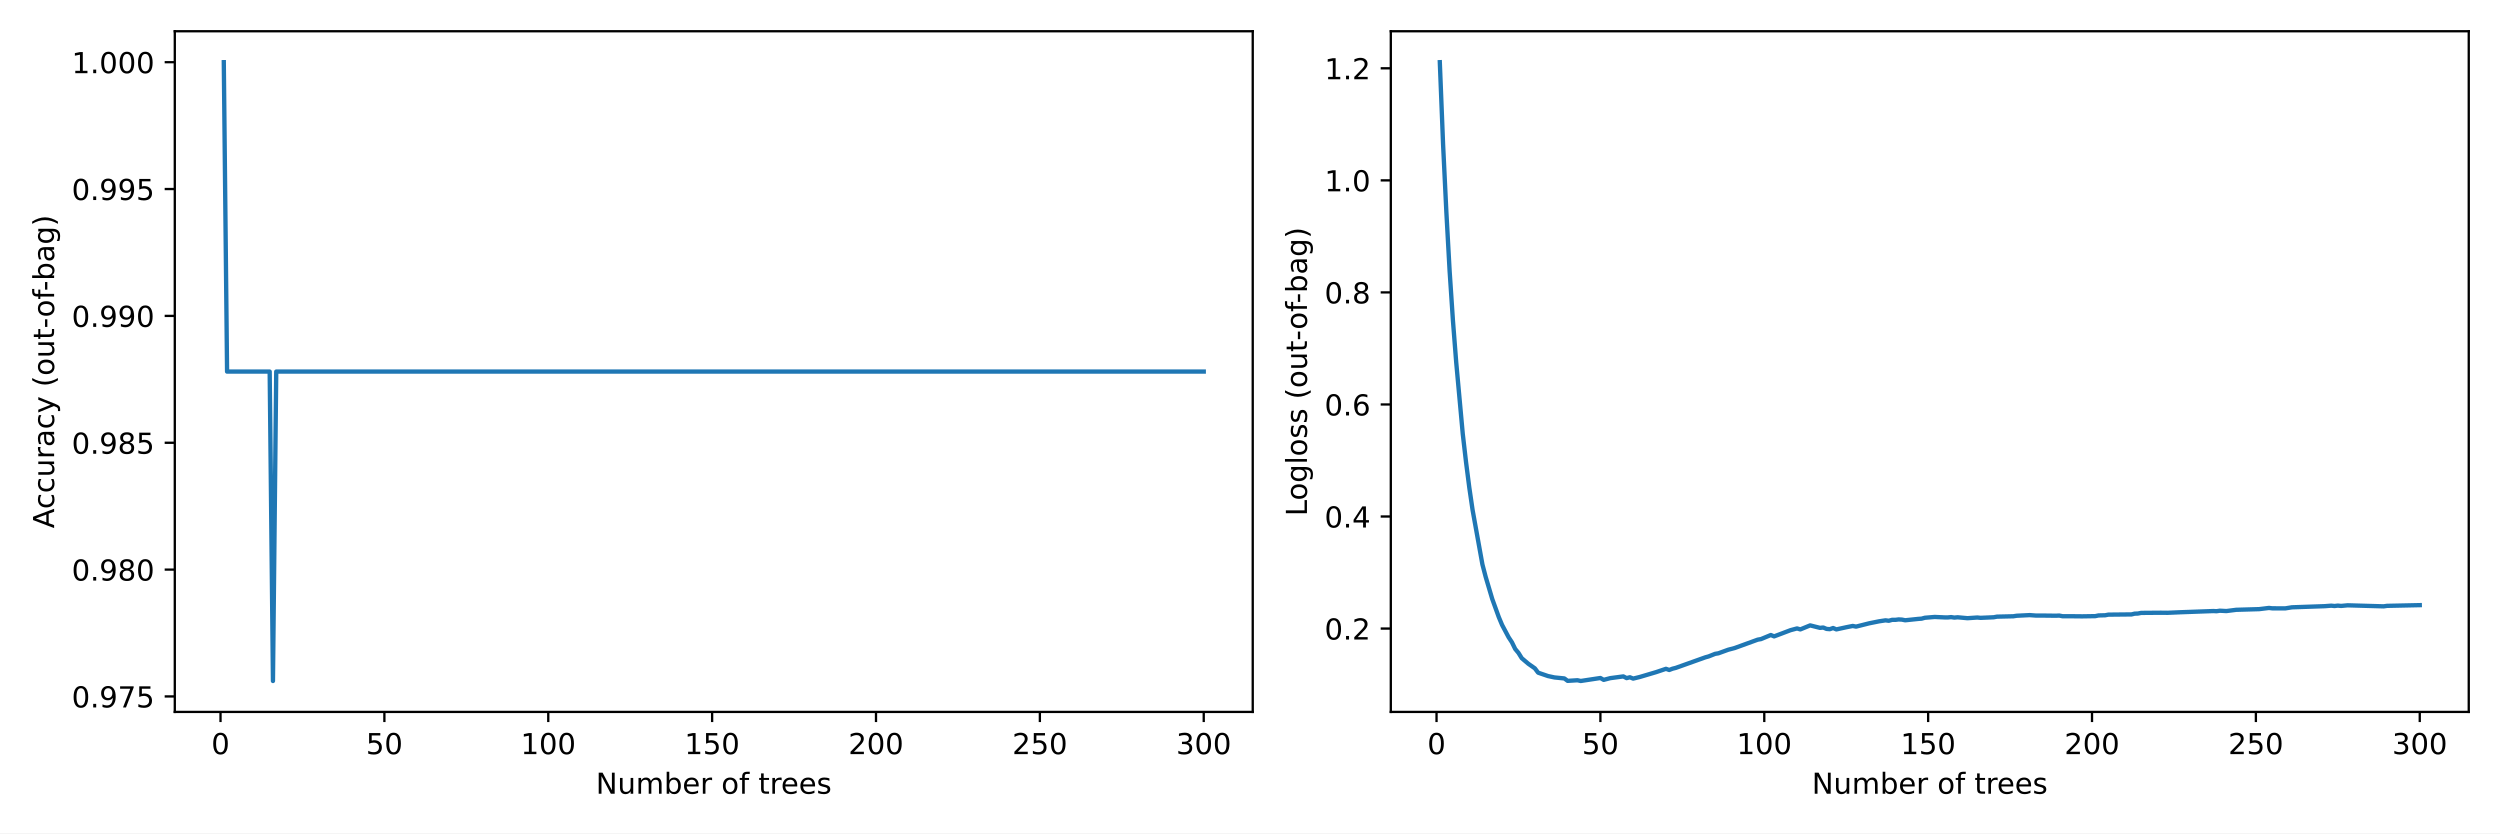
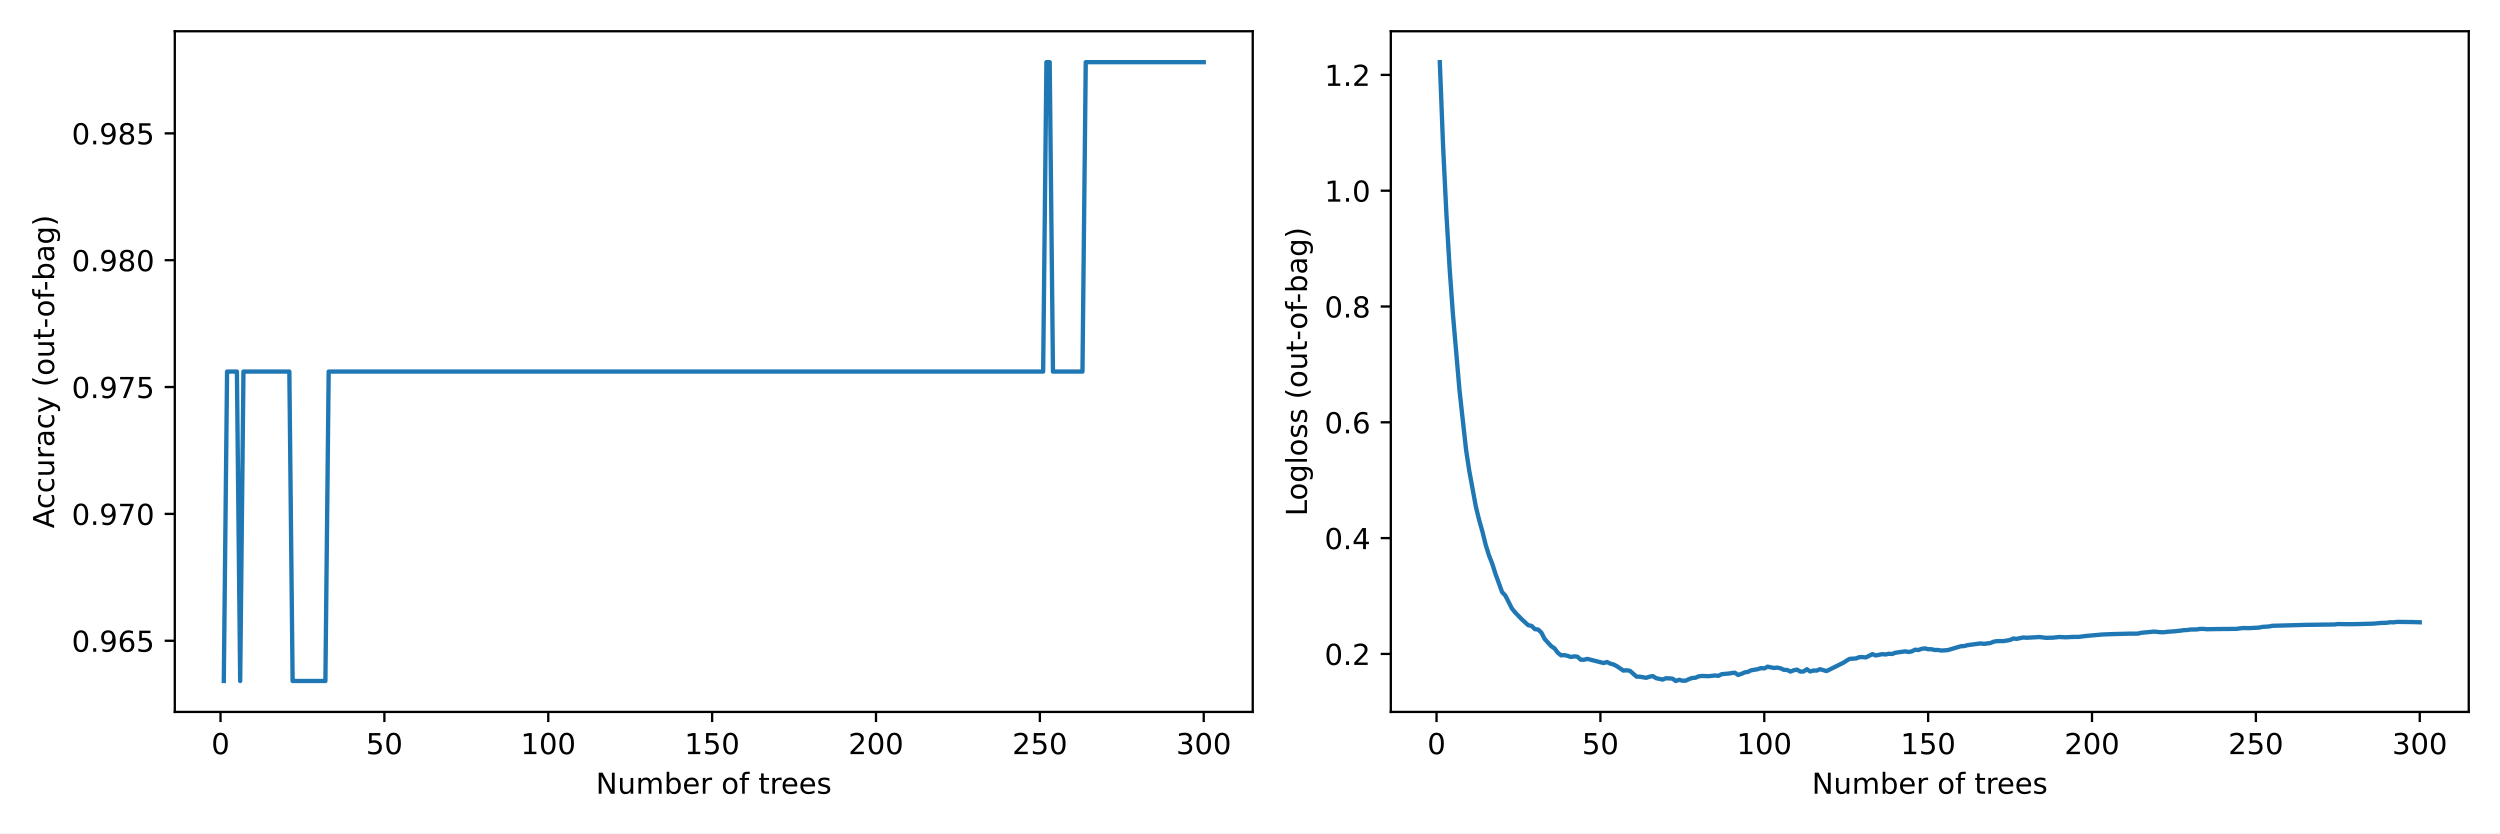
<svg xmlns="http://www.w3.org/2000/svg" xmlns:xlink="http://www.w3.org/1999/xlink" width="864pt" height="288pt" viewBox="0 0 864 288" version="1.1">
  <defs>
    <style type="text/css">*{stroke-linejoin: round; stroke-linecap: butt}</style>
  </defs>
  <g id="figure_1">
    <g id="patch_1">
      <path d="M 0 288  L 864 288  L 864 0  L 0 0  z " style="fill: #ffffff" />
    </g>
    <g id="axes_1">
      <g id="patch_2">
        <path d="M 60.41 246.04  L 432.945 246.04  L 432.945 10.8  L 60.41 10.8  z " style="fill: #ffffff" />
      </g>
      <g id="matplotlib.axis_1">
        <g id="xtick_1">
          <g id="line2d_1">
            <defs>
-               <path id="m27a4f60936" d="M 0 0  L 0 3.5  " style="stroke: #000000; stroke-width: 0.8" />
+               <path id="mba95e57db7" d="M 0 0  L 0 3.5  " style="stroke: #000000; stroke-width: 0.8" />
            </defs>
            <g>
-               <use xlink:href="#m27a4f60936" x="76.211" y="246.04" style="stroke: #000000; stroke-width: 0.8" />
+               <use xlink:href="#mba95e57db7" x="76.211" y="246.04" style="stroke: #000000; stroke-width: 0.8" />
            </g>
          </g>
          <g id="text_1">
            <g transform="translate(73.02949 260.6384) scale(0.1 -0.1)">
              <defs>
                <path id="DejaVuSans-30" d="M 2034 4250  Q 1547 4250 1301 3770  Q 1056 3291 1056 2328  Q 1056 1369 1301 889  Q 1547 409 2034 409  Q 2525 409 2770 889  Q 3016 1369 3016 2328  Q 3016 3291 2770 3770  Q 2525 4250 2034 4250  z M 2034 4750  Q 2819 4750 3233 4129  Q 3647 3509 3647 2328  Q 3647 1150 3233 529  Q 2819 -91 2034 -91  Q 1250 -91 836 529  Q 422 1150 422 2328  Q 422 3509 836 4129  Q 1250 4750 2034 4750  z " transform="scale(0.015625)" />
              </defs>
              <use xlink:href="#DejaVuSans-30" />
            </g>
          </g>
        </g>
        <g id="xtick_2">
          <g id="line2d_2">
            <g>
-               <use xlink:href="#m27a4f60936" x="132.844" y="246.04" style="stroke: #000000; stroke-width: 0.8" />
+               <use xlink:href="#mba95e57db7" x="132.844" y="246.04" style="stroke: #000000; stroke-width: 0.8" />
            </g>
          </g>
          <g id="text_2">
            <g transform="translate(126.4817 260.6384) scale(0.1 -0.1)">
              <defs>
                <path id="DejaVuSans-35" d="M 691 4666  L 3169 4666  L 3169 4134  L 1269 4134  L 1269 2991  Q 1406 3038 1543 3061  Q 1681 3084 1819 3084  Q 2600 3084 3056 2656  Q 3513 2228 3513 1497  Q 3513 744 3044 326  Q 2575 -91 1722 -91  Q 1428 -91 1123 -41  Q 819 9 494 109  L 494 744  Q 775 591 1075 516  Q 1375 441 1709 441  Q 2250 441 2565 725  Q 2881 1009 2881 1497  Q 2881 1984 2565 2268  Q 2250 2553 1709 2553  Q 1456 2553 1204 2497  Q 953 2441 691 2322  L 691 4666  z " transform="scale(0.015625)" />
              </defs>
              <use xlink:href="#DejaVuSans-35" />
              <use xlink:href="#DejaVuSans-30" x="63.623" />
            </g>
          </g>
        </g>
        <g id="xtick_3">
          <g id="line2d_3">
            <g>
-               <use xlink:href="#m27a4f60936" x="189.478" y="246.04" style="stroke: #000000; stroke-width: 0.8" />
+               <use xlink:href="#mba95e57db7" x="189.478" y="246.04" style="stroke: #000000; stroke-width: 0.8" />
            </g>
          </g>
          <g id="text_3">
            <g transform="translate(179.9339 260.6384) scale(0.1 -0.1)">
              <defs>
                <path id="DejaVuSans-31" d="M 794 531  L 1825 531  L 1825 4091  L 703 3866  L 703 4441  L 1819 4666  L 2450 4666  L 2450 531  L 3481 531  L 3481 0  L 794 0  L 794 531  z " transform="scale(0.015625)" />
              </defs>
              <use xlink:href="#DejaVuSans-31" />
              <use xlink:href="#DejaVuSans-30" x="63.623" />
              <use xlink:href="#DejaVuSans-30" x="127.246" />
            </g>
          </g>
        </g>
        <g id="xtick_4">
          <g id="line2d_4">
            <g>
-               <use xlink:href="#m27a4f60936" x="246.111" y="246.04" style="stroke: #000000; stroke-width: 0.8" />
+               <use xlink:href="#mba95e57db7" x="246.111" y="246.04" style="stroke: #000000; stroke-width: 0.8" />
            </g>
          </g>
          <g id="text_4">
            <g transform="translate(236.5674 260.6384) scale(0.1 -0.1)">
              <use xlink:href="#DejaVuSans-31" />
              <use xlink:href="#DejaVuSans-35" x="63.623" />
              <use xlink:href="#DejaVuSans-30" x="127.246" />
            </g>
          </g>
        </g>
        <g id="xtick_5">
          <g id="line2d_5">
            <g>
-               <use xlink:href="#m27a4f60936" x="302.745" y="246.04" style="stroke: #000000; stroke-width: 0.8" />
+               <use xlink:href="#mba95e57db7" x="302.745" y="246.04" style="stroke: #000000; stroke-width: 0.8" />
            </g>
          </g>
          <g id="text_5">
            <g transform="translate(293.2009 260.6384) scale(0.1 -0.1)">
              <defs>
                <path id="DejaVuSans-32" d="M 1228 531  L 3431 531  L 3431 0  L 469 0  L 469 531  Q 828 903 1448 1529  Q 2069 2156 2228 2338  Q 2531 2678 2651 2914  Q 2772 3150 2772 3378  Q 2772 3750 2511 3984  Q 2250 4219 1831 4219  Q 1534 4219 1204 4116  Q 875 4013 500 3803  L 500 4441  Q 881 4594 1212 4672  Q 1544 4750 1819 4750  Q 2544 4750 2975 4387  Q 3406 4025 3406 3419  Q 3406 3131 3298 2873  Q 3191 2616 2906 2266  Q 2828 2175 2409 1742  Q 1991 1309 1228 531  z " transform="scale(0.015625)" />
              </defs>
              <use xlink:href="#DejaVuSans-32" />
              <use xlink:href="#DejaVuSans-30" x="63.623" />
              <use xlink:href="#DejaVuSans-30" x="127.246" />
            </g>
          </g>
        </g>
        <g id="xtick_6">
          <g id="line2d_6">
            <g>
-               <use xlink:href="#m27a4f60936" x="359.378" y="246.04" style="stroke: #000000; stroke-width: 0.8" />
+               <use xlink:href="#mba95e57db7" x="359.378" y="246.04" style="stroke: #000000; stroke-width: 0.8" />
            </g>
          </g>
          <g id="text_6">
            <g transform="translate(349.8344 260.6384) scale(0.1 -0.1)">
              <use xlink:href="#DejaVuSans-32" />
              <use xlink:href="#DejaVuSans-35" x="63.623" />
              <use xlink:href="#DejaVuSans-30" x="127.246" />
            </g>
          </g>
        </g>
        <g id="xtick_7">
          <g id="line2d_7">
            <g>
-               <use xlink:href="#m27a4f60936" x="416.012" y="246.04" style="stroke: #000000; stroke-width: 0.8" />
+               <use xlink:href="#mba95e57db7" x="416.012" y="246.04" style="stroke: #000000; stroke-width: 0.8" />
            </g>
          </g>
          <g id="text_7">
            <g transform="translate(406.4678 260.6384) scale(0.1 -0.1)">
              <defs>
                <path id="DejaVuSans-33" d="M 2597 2516  Q 3050 2419 3304 2112  Q 3559 1806 3559 1356  Q 3559 666 3084 287  Q 2609 -91 1734 -91  Q 1441 -91 1130 -33  Q 819 25 488 141  L 488 750  Q 750 597 1062 519  Q 1375 441 1716 441  Q 2309 441 2620 675  Q 2931 909 2931 1356  Q 2931 1769 2642 2001  Q 2353 2234 1838 2234  L 1294 2234  L 1294 2753  L 1863 2753  Q 2328 2753 2575 2939  Q 2822 3125 2822 3475  Q 2822 3834 2567 4026  Q 2313 4219 1838 4219  Q 1578 4219 1281 4162  Q 984 4106 628 3988  L 628 4550  Q 988 4650 1302 4700  Q 1616 4750 1894 4750  Q 2613 4750 3031 4423  Q 3450 4097 3450 3541  Q 3450 3153 3228 2886  Q 3006 2619 2597 2516  z " transform="scale(0.015625)" />
              </defs>
              <use xlink:href="#DejaVuSans-33" />
              <use xlink:href="#DejaVuSans-30" x="63.623" />
              <use xlink:href="#DejaVuSans-30" x="127.246" />
            </g>
          </g>
        </g>
        <g id="text_8">
          <g transform="translate(205.933 274.3166) scale(0.1 -0.1)">
            <defs>
              <path id="DejaVuSans-4e" d="M 628 4666  L 1478 4666  L 3547 763  L 3547 4666  L 4159 4666  L 4159 0  L 3309 0  L 1241 3903  L 1241 0  L 628 0  L 628 4666  z " transform="scale(0.015625)" />
              <path id="DejaVuSans-75" d="M 544 1381  L 544 3500  L 1119 3500  L 1119 1403  Q 1119 906 1312 657  Q 1506 409 1894 409  Q 2359 409 2629 706  Q 2900 1003 2900 1516  L 2900 3500  L 3475 3500  L 3475 0  L 2900 0  L 2900 538  Q 2691 219 2414 64  Q 2138 -91 1772 -91  Q 1169 -91 856 284  Q 544 659 544 1381  z M 1991 3584  L 1991 3584  z " transform="scale(0.015625)" />
              <path id="DejaVuSans-6d" d="M 3328 2828  Q 3544 3216 3844 3400  Q 4144 3584 4550 3584  Q 5097 3584 5394 3201  Q 5691 2819 5691 2113  L 5691 0  L 5113 0  L 5113 2094  Q 5113 2597 4934 2840  Q 4756 3084 4391 3084  Q 3944 3084 3684 2787  Q 3425 2491 3425 1978  L 3425 0  L 2847 0  L 2847 2094  Q 2847 2600 2669 2842  Q 2491 3084 2119 3084  Q 1678 3084 1418 2786  Q 1159 2488 1159 1978  L 1159 0  L 581 0  L 581 3500  L 1159 3500  L 1159 2956  Q 1356 3278 1631 3431  Q 1906 3584 2284 3584  Q 2666 3584 2933 3390  Q 3200 3197 3328 2828  z " transform="scale(0.015625)" />
              <path id="DejaVuSans-62" d="M 3116 1747  Q 3116 2381 2855 2742  Q 2594 3103 2138 3103  Q 1681 3103 1420 2742  Q 1159 2381 1159 1747  Q 1159 1113 1420 752  Q 1681 391 2138 391  Q 2594 391 2855 752  Q 3116 1113 3116 1747  z M 1159 2969  Q 1341 3281 1617 3432  Q 1894 3584 2278 3584  Q 2916 3584 3314 3078  Q 3713 2572 3713 1747  Q 3713 922 3314 415  Q 2916 -91 2278 -91  Q 1894 -91 1617 61  Q 1341 213 1159 525  L 1159 0  L 581 0  L 581 4863  L 1159 4863  L 1159 2969  z " transform="scale(0.015625)" />
              <path id="DejaVuSans-65" d="M 3597 1894  L 3597 1613  L 953 1613  Q 991 1019 1311 708  Q 1631 397 2203 397  Q 2534 397 2845 478  Q 3156 559 3463 722  L 3463 178  Q 3153 47 2828 -22  Q 2503 -91 2169 -91  Q 1331 -91 842 396  Q 353 884 353 1716  Q 353 2575 817 3079  Q 1281 3584 2069 3584  Q 2775 3584 3186 3129  Q 3597 2675 3597 1894  z M 3022 2063  Q 3016 2534 2758 2815  Q 2500 3097 2075 3097  Q 1594 3097 1305 2825  Q 1016 2553 972 2059  L 3022 2063  z " transform="scale(0.015625)" />
              <path id="DejaVuSans-72" d="M 2631 2963  Q 2534 3019 2420 3045  Q 2306 3072 2169 3072  Q 1681 3072 1420 2755  Q 1159 2438 1159 1844  L 1159 0  L 581 0  L 581 3500  L 1159 3500  L 1159 2956  Q 1341 3275 1631 3429  Q 1922 3584 2338 3584  Q 2397 3584 2469 3576  Q 2541 3569 2628 3553  L 2631 2963  z " transform="scale(0.015625)" />
              <path id="DejaVuSans-20" transform="scale(0.015625)" />
              <path id="DejaVuSans-6f" d="M 1959 3097  Q 1497 3097 1228 2736  Q 959 2375 959 1747  Q 959 1119 1226 758  Q 1494 397 1959 397  Q 2419 397 2687 759  Q 2956 1122 2956 1747  Q 2956 2369 2687 2733  Q 2419 3097 1959 3097  z M 1959 3584  Q 2709 3584 3137 3096  Q 3566 2609 3566 1747  Q 3566 888 3137 398  Q 2709 -91 1959 -91  Q 1206 -91 779 398  Q 353 888 353 1747  Q 353 2609 779 3096  Q 1206 3584 1959 3584  z " transform="scale(0.015625)" />
              <path id="DejaVuSans-66" d="M 2375 4863  L 2375 4384  L 1825 4384  Q 1516 4384 1395 4259  Q 1275 4134 1275 3809  L 1275 3500  L 2222 3500  L 2222 3053  L 1275 3053  L 1275 0  L 697 0  L 697 3053  L 147 3053  L 147 3500  L 697 3500  L 697 3744  Q 697 4328 969 4595  Q 1241 4863 1831 4863  L 2375 4863  z " transform="scale(0.015625)" />
              <path id="DejaVuSans-74" d="M 1172 4494  L 1172 3500  L 2356 3500  L 2356 3053  L 1172 3053  L 1172 1153  Q 1172 725 1289 603  Q 1406 481 1766 481  L 2356 481  L 2356 0  L 1766 0  Q 1100 0 847 248  Q 594 497 594 1153  L 594 3053  L 172 3053  L 172 3500  L 594 3500  L 594 4494  L 1172 4494  z " transform="scale(0.015625)" />
              <path id="DejaVuSans-73" d="M 2834 3397  L 2834 2853  Q 2591 2978 2328 3040  Q 2066 3103 1784 3103  Q 1356 3103 1142 2972  Q 928 2841 928 2578  Q 928 2378 1081 2264  Q 1234 2150 1697 2047  L 1894 2003  Q 2506 1872 2764 1633  Q 3022 1394 3022 966  Q 3022 478 2636 193  Q 2250 -91 1575 -91  Q 1294 -91 989 -36  Q 684 19 347 128  L 347 722  Q 666 556 975 473  Q 1284 391 1588 391  Q 1994 391 2212 530  Q 2431 669 2431 922  Q 2431 1156 2273 1281  Q 2116 1406 1581 1522  L 1381 1569  Q 847 1681 609 1914  Q 372 2147 372 2553  Q 372 3047 722 3315  Q 1072 3584 1716 3584  Q 2034 3584 2315 3537  Q 2597 3491 2834 3397  z " transform="scale(0.015625)" />
            </defs>
            <use xlink:href="#DejaVuSans-4e" />
            <use xlink:href="#DejaVuSans-75" x="74.805" />
            <use xlink:href="#DejaVuSans-6d" x="138.184" />
            <use xlink:href="#DejaVuSans-62" x="235.596" />
            <use xlink:href="#DejaVuSans-65" x="299.072" />
            <use xlink:href="#DejaVuSans-72" x="360.596" />
            <use xlink:href="#DejaVuSans-20" x="401.709" />
            <use xlink:href="#DejaVuSans-6f" x="433.496" />
            <use xlink:href="#DejaVuSans-66" x="494.678" />
            <use xlink:href="#DejaVuSans-20" x="529.883" />
            <use xlink:href="#DejaVuSans-74" x="561.67" />
            <use xlink:href="#DejaVuSans-72" x="600.879" />
            <use xlink:href="#DejaVuSans-65" x="639.742" />
            <use xlink:href="#DejaVuSans-65" x="701.266" />
            <use xlink:href="#DejaVuSans-73" x="762.789" />
          </g>
        </g>
      </g>
      <g id="matplotlib.axis_2">
        <g id="ytick_1">
          <g id="line2d_8">
            <defs>
-               <path id="mf14ea41c92" d="M 0 0  L -3.5 0  " style="stroke: #000000; stroke-width: 0.8" />
+               <path id="ma42bb5a7f2" d="M 0 0  L -3.5 0  " style="stroke: #000000; stroke-width: 0.8" />
            </defs>
            <g>
-               <use xlink:href="#mf14ea41c92" x="60.41" y="240.694" style="stroke: #000000; stroke-width: 0.8" />
+               <use xlink:href="#ma42bb5a7f2" x="60.41" y="221.447" style="stroke: #000000; stroke-width: 0.8" />
            </g>
          </g>
          <g id="text_9">
-             <g transform="translate(24.78187 244.4931) scale(0.1 -0.1)">
+             <g transform="translate(24.78187 225.2457) scale(0.1 -0.1)">
              <defs>
                <path id="DejaVuSans-2e" d="M 684 794  L 1344 794  L 1344 0  L 684 0  L 684 794  z " transform="scale(0.015625)" />
                <path id="DejaVuSans-39" d="M 703 97  L 703 672  Q 941 559 1184 500  Q 1428 441 1663 441  Q 2288 441 2617 861  Q 2947 1281 2994 2138  Q 2813 1869 2534 1725  Q 2256 1581 1919 1581  Q 1219 1581 811 2004  Q 403 2428 403 3163  Q 403 3881 828 4315  Q 1253 4750 1959 4750  Q 2769 4750 3195 4129  Q 3622 3509 3622 2328  Q 3622 1225 3098 567  Q 2575 -91 1691 -91  Q 1453 -91 1209 -44  Q 966 3 703 97  z M 1959 2075  Q 2384 2075 2632 2365  Q 2881 2656 2881 3163  Q 2881 3666 2632 3958  Q 2384 4250 1959 4250  Q 1534 4250 1286 3958  Q 1038 3666 1038 3163  Q 1038 2656 1286 2365  Q 1534 2075 1959 2075  z " transform="scale(0.015625)" />
+                 <path id="DejaVuSans-36" d="M 2113 2584  Q 1688 2584 1439 2293  Q 1191 2003 1191 1497  Q 1191 994 1439 701  Q 1688 409 2113 409  Q 2538 409 2786 701  Q 3034 994 3034 1497  Q 3034 2003 2786 2293  Q 2538 2584 2113 2584  z M 3366 4563  L 3366 3988  Q 3128 4100 2886 4159  Q 2644 4219 2406 4219  Q 1781 4219 1451 3797  Q 1122 3375 1075 2522  Q 1259 2794 1537 2939  Q 1816 3084 2150 3084  Q 2853 3084 3261 2657  Q 3669 2231 3669 1497  Q 3669 778 3244 343  Q 2819 -91 2113 -91  Q 1303 -91 875 529  Q 447 1150 447 2328  Q 447 3434 972 4092  Q 1497 4750 2381 4750  Q 2619 4750 2861 4703  Q 3103 4656 3366 4563  z " transform="scale(0.015625)" />
+               </defs>
+               <use xlink:href="#DejaVuSans-30" />
+               <use xlink:href="#DejaVuSans-2e" x="63.623" />
+               <use xlink:href="#DejaVuSans-39" x="95.41" />
+               <use xlink:href="#DejaVuSans-36" x="159.033" />
+               <use xlink:href="#DejaVuSans-35" x="222.656" />
+             </g>
+           </g>
+         </g>
+         <g id="ytick_2">
+           <g id="line2d_9">
+             <g>
+               <use xlink:href="#ma42bb5a7f2" x="60.41" y="177.606" style="stroke: #000000; stroke-width: 0.8" />
+             </g>
+           </g>
+           <g id="text_10">
+             <g transform="translate(24.78187 181.4056) scale(0.1 -0.1)">
+               <defs>
                <path id="DejaVuSans-37" d="M 525 4666  L 3525 4666  L 3525 4397  L 1831 0  L 1172 0  L 2766 4134  L 525 4134  L 525 4666  z " transform="scale(0.015625)" />
              </defs>
+               <use xlink:href="#DejaVuSans-30" />
+               <use xlink:href="#DejaVuSans-2e" x="63.623" />
+               <use xlink:href="#DejaVuSans-39" x="95.41" />
+               <use xlink:href="#DejaVuSans-37" x="159.033" />
+               <use xlink:href="#DejaVuSans-30" x="222.656" />
+             </g>
+           </g>
+         </g>
+         <g id="ytick_3">
+           <g id="line2d_10">
+             <g>
+               <use xlink:href="#ma42bb5a7f2" x="60.41" y="133.766" style="stroke: #000000; stroke-width: 0.8" />
+             </g>
+           </g>
+           <g id="text_11">
+             <g transform="translate(24.78187 137.5655) scale(0.1 -0.1)">
              <use xlink:href="#DejaVuSans-30" />
              <use xlink:href="#DejaVuSans-2e" x="63.623" />
              <use xlink:href="#DejaVuSans-39" x="95.41" />
              <use xlink:href="#DejaVuSans-37" x="159.033" />
              <use xlink:href="#DejaVuSans-35" x="222.656" />
            </g>
          </g>
        </g>
-         <g id="ytick_2">
-           <g id="line2d_9">
-             <g>
-               <use xlink:href="#mf14ea41c92" x="60.41" y="196.854" style="stroke: #000000; stroke-width: 0.8" />
-             </g>
-           </g>
-           <g id="text_10">
-             <g transform="translate(24.78187 200.6528) scale(0.1 -0.1)">
+         <g id="ytick_4">
+           <g id="line2d_11">
+             <g>
+               <use xlink:href="#ma42bb5a7f2" x="60.41" y="89.926" style="stroke: #000000; stroke-width: 0.8" />
+             </g>
+           </g>
+           <g id="text_12">
+             <g transform="translate(24.78187 93.7254) scale(0.1 -0.1)">
              <defs>
                <path id="DejaVuSans-38" d="M 2034 2216  Q 1584 2216 1326 1975  Q 1069 1734 1069 1313  Q 1069 891 1326 650  Q 1584 409 2034 409  Q 2484 409 2743 651  Q 3003 894 3003 1313  Q 3003 1734 2745 1975  Q 2488 2216 2034 2216  z M 1403 2484  Q 997 2584 770 2862  Q 544 3141 544 3541  Q 544 4100 942 4425  Q 1341 4750 2034 4750  Q 2731 4750 3128 4425  Q 3525 4100 3525 3541  Q 3525 3141 3298 2862  Q 3072 2584 2669 2484  Q 3125 2378 3379 2068  Q 3634 1759 3634 1313  Q 3634 634 3220 271  Q 2806 -91 2034 -91  Q 1263 -91 848 271  Q 434 634 434 1313  Q 434 1759 690 2068  Q 947 2378 1403 2484  z M 1172 3481  Q 1172 3119 1398 2916  Q 1625 2713 2034 2713  Q 2441 2713 2670 2916  Q 2900 3119 2900 3481  Q 2900 3844 2670 4047  Q 2441 4250 2034 4250  Q 1625 4250 1398 4047  Q 1172 3844 1172 3481  z " transform="scale(0.015625)" />
              </defs>
              <use xlink:href="#DejaVuSans-30" />
              <use xlink:href="#DejaVuSans-2e" x="63.623" />
              <use xlink:href="#DejaVuSans-39" x="95.41" />
              <use xlink:href="#DejaVuSans-38" x="159.033" />
              <use xlink:href="#DejaVuSans-30" x="222.656" />
            </g>
          </g>
        </g>
-         <g id="ytick_3">
-           <g id="line2d_10">
-             <g>
-               <use xlink:href="#mf14ea41c92" x="60.41" y="153.013" style="stroke: #000000; stroke-width: 0.8" />
-             </g>
-           </g>
-           <g id="text_11">
-             <g transform="translate(24.78187 156.8126) scale(0.1 -0.1)">
+         <g id="ytick_5">
+           <g id="line2d_12">
+             <g>
+               <use xlink:href="#ma42bb5a7f2" x="60.41" y="46.086" style="stroke: #000000; stroke-width: 0.8" />
+             </g>
+           </g>
+           <g id="text_13">
+             <g transform="translate(24.78187 49.88528) scale(0.1 -0.1)">
              <use xlink:href="#DejaVuSans-30" />
              <use xlink:href="#DejaVuSans-2e" x="63.623" />
              <use xlink:href="#DejaVuSans-39" x="95.41" />
              <use xlink:href="#DejaVuSans-38" x="159.033" />
              <use xlink:href="#DejaVuSans-35" x="222.656" />
            </g>
          </g>
        </g>
-         <g id="ytick_4">
-           <g id="line2d_11">
-             <g>
-               <use xlink:href="#mf14ea41c92" x="60.41" y="109.173" style="stroke: #000000; stroke-width: 0.8" />
-             </g>
-           </g>
-           <g id="text_12">
-             <g transform="translate(24.78187 112.9724) scale(0.1 -0.1)">
-               <use xlink:href="#DejaVuSans-30" />
-               <use xlink:href="#DejaVuSans-2e" x="63.623" />
-               <use xlink:href="#DejaVuSans-39" x="95.41" />
-               <use xlink:href="#DejaVuSans-39" x="159.033" />
-               <use xlink:href="#DejaVuSans-30" x="222.656" />
-             </g>
-           </g>
-         </g>
-         <g id="ytick_5">
-           <g id="line2d_12">
-             <g>
-               <use xlink:href="#mf14ea41c92" x="60.41" y="65.333" style="stroke: #000000; stroke-width: 0.8" />
-             </g>
-           </g>
-           <g id="text_13">
-             <g transform="translate(24.78187 69.13217) scale(0.1 -0.1)">
-               <use xlink:href="#DejaVuSans-30" />
-               <use xlink:href="#DejaVuSans-2e" x="63.623" />
-               <use xlink:href="#DejaVuSans-39" x="95.41" />
-               <use xlink:href="#DejaVuSans-39" x="159.033" />
-               <use xlink:href="#DejaVuSans-35" x="222.656" />
-             </g>
-           </g>
-         </g>
-         <g id="ytick_6">
-           <g id="line2d_13">
-             <g>
-               <use xlink:href="#mf14ea41c92" x="60.41" y="21.493" style="stroke: #000000; stroke-width: 0.8" />
-             </g>
-           </g>
-           <g id="text_14">
-             <g transform="translate(24.78187 25.29195) scale(0.1 -0.1)">
-               <use xlink:href="#DejaVuSans-31" />
-               <use xlink:href="#DejaVuSans-2e" x="63.623" />
-               <use xlink:href="#DejaVuSans-30" x="95.41" />
-               <use xlink:href="#DejaVuSans-30" x="159.033" />
-               <use xlink:href="#DejaVuSans-30" x="222.656" />
-             </g>
-           </g>
-         </g>
-         <g id="text_15">
+         <g id="text_14">
          <g transform="translate(18.70219 182.5856) rotate(-90) scale(0.1 -0.1)">
            <defs>
              <path id="DejaVuSans-41" d="M 2188 4044  L 1331 1722  L 3047 1722  L 2188 4044  z M 1831 4666  L 2547 4666  L 4325 0  L 3669 0  L 3244 1197  L 1141 1197  L 716 0  L 50 0  L 1831 4666  z " transform="scale(0.015625)" />
              <path id="DejaVuSans-63" d="M 3122 3366  L 3122 2828  Q 2878 2963 2633 3030  Q 2388 3097 2138 3097  Q 1578 3097 1268 2742  Q 959 2388 959 1747  Q 959 1106 1268 751  Q 1578 397 2138 397  Q 2388 397 2633 464  Q 2878 531 3122 666  L 3122 134  Q 2881 22 2623 -34  Q 2366 -91 2075 -91  Q 1284 -91 818 406  Q 353 903 353 1747  Q 353 2603 823 3093  Q 1294 3584 2113 3584  Q 2378 3584 2631 3529  Q 2884 3475 3122 3366  z " transform="scale(0.015625)" />
              <path id="DejaVuSans-61" d="M 2194 1759  Q 1497 1759 1228 1600  Q 959 1441 959 1056  Q 959 750 1161 570  Q 1363 391 1709 391  Q 2188 391 2477 730  Q 2766 1069 2766 1631  L 2766 1759  L 2194 1759  z M 3341 1997  L 3341 0  L 2766 0  L 2766 531  Q 2569 213 2275 61  Q 1981 -91 1556 -91  Q 1019 -91 701 211  Q 384 513 384 1019  Q 384 1609 779 1909  Q 1175 2209 1959 2209  L 2766 2209  L 2766 2266  Q 2766 2663 2505 2880  Q 2244 3097 1772 3097  Q 1472 3097 1187 3025  Q 903 2953 641 2809  L 641 3341  Q 956 3463 1253 3523  Q 1550 3584 1831 3584  Q 2591 3584 2966 3190  Q 3341 2797 3341 1997  z " transform="scale(0.015625)" />
              <path id="DejaVuSans-79" d="M 2059 -325  Q 1816 -950 1584 -1140  Q 1353 -1331 966 -1331  L 506 -1331  L 506 -850  L 844 -850  Q 1081 -850 1212 -737  Q 1344 -625 1503 -206  L 1606 56  L 191 3500  L 800 3500  L 1894 763  L 2988 3500  L 3597 3500  L 2059 -325  z " transform="scale(0.015625)" />
              <path id="DejaVuSans-28" d="M 1984 4856  Q 1566 4138 1362 3434  Q 1159 2731 1159 2009  Q 1159 1288 1364 580  Q 1569 -128 1984 -844  L 1484 -844  Q 1016 -109 783 600  Q 550 1309 550 2009  Q 550 2706 781 3412  Q 1013 4119 1484 4856  L 1984 4856  z " transform="scale(0.015625)" />
              <path id="DejaVuSans-2d" d="M 313 2009  L 1997 2009  L 1997 1497  L 313 1497  L 313 2009  z " transform="scale(0.015625)" />
              <path id="DejaVuSans-67" d="M 2906 1791  Q 2906 2416 2648 2759  Q 2391 3103 1925 3103  Q 1463 3103 1205 2759  Q 947 2416 947 1791  Q 947 1169 1205 825  Q 1463 481 1925 481  Q 2391 481 2648 825  Q 2906 1169 2906 1791  z M 3481 434  Q 3481 -459 3084 -895  Q 2688 -1331 1869 -1331  Q 1566 -1331 1297 -1286  Q 1028 -1241 775 -1147  L 775 -588  Q 1028 -725 1275 -790  Q 1522 -856 1778 -856  Q 2344 -856 2625 -561  Q 2906 -266 2906 331  L 2906 616  Q 2728 306 2450 153  Q 2172 0 1784 0  Q 1141 0 747 490  Q 353 981 353 1791  Q 353 2603 747 3093  Q 1141 3584 1784 3584  Q 2172 3584 2450 3431  Q 2728 3278 2906 2969  L 2906 3500  L 3481 3500  L 3481 434  z " transform="scale(0.015625)" />
              <path id="DejaVuSans-29" d="M 513 4856  L 1013 4856  Q 1481 4119 1714 3412  Q 1947 2706 1947 2009  Q 1947 1309 1714 600  Q 1481 -109 1013 -844  L 513 -844  Q 928 -128 1133 580  Q 1338 1288 1338 2009  Q 1338 2731 1133 3434  Q 928 4138 513 4856  z " transform="scale(0.015625)" />
            </defs>
            <use xlink:href="#DejaVuSans-41" />
            <use xlink:href="#DejaVuSans-63" x="66.658" />
            <use xlink:href="#DejaVuSans-63" x="121.639" />
            <use xlink:href="#DejaVuSans-75" x="176.619" />
            <use xlink:href="#DejaVuSans-72" x="239.998" />
            <use xlink:href="#DejaVuSans-61" x="281.111" />
            <use xlink:href="#DejaVuSans-63" x="342.391" />
            <use xlink:href="#DejaVuSans-79" x="397.371" />
            <use xlink:href="#DejaVuSans-20" x="456.551" />
            <use xlink:href="#DejaVuSans-28" x="488.338" />
            <use xlink:href="#DejaVuSans-6f" x="527.352" />
            <use xlink:href="#DejaVuSans-75" x="588.533" />
            <use xlink:href="#DejaVuSans-74" x="651.912" />
            <use xlink:href="#DejaVuSans-2d" x="691.121" />
            <use xlink:href="#DejaVuSans-6f" x="729.08" />
            <use xlink:href="#DejaVuSans-66" x="790.262" />
            <use xlink:href="#DejaVuSans-2d" x="819.967" />
            <use xlink:href="#DejaVuSans-62" x="856.051" />
            <use xlink:href="#DejaVuSans-61" x="919.527" />
            <use xlink:href="#DejaVuSans-67" x="980.807" />
            <use xlink:href="#DejaVuSans-29" x="1044.283" />
          </g>
        </g>
      </g>
-       <g id="line2d_14">
-         <path d="M 77.343 21.493  L 78.476 128.42  L 93.201 128.42  L 94.333 235.347  L 95.466 128.42  L 416.012 128.42  L 416.012 128.42  " clip-path="url(#pfba3b647d8)" style="fill: none; stroke: #1f77b4; stroke-width: 1.5; stroke-linecap: square" />
+       <g id="line2d_13">
+         <path d="M 77.343 235.347  L 78.476 128.42  L 81.874 128.42  L 83.007 235.347  L 84.139 128.42  L 99.997 128.42  L 101.129 235.347  L 112.456 235.347  L 113.589 128.42  L 360.511 128.42  L 361.643 21.493  L 362.776 21.493  L 363.909 128.42  L 374.103 128.42  L 375.235 21.493  L 416.012 21.493  L 416.012 21.493  " clip-path="url(#p778d473205)" style="fill: none; stroke: #1f77b4; stroke-width: 1.5; stroke-linecap: square" />
      </g>
      <g id="patch_3">
        <path d="M 60.41 246.04  L 60.41 10.8  " style="fill: none; stroke: #000000; stroke-width: 0.8; stroke-linejoin: miter; stroke-linecap: square" />
      </g>
      <g id="patch_4">
        <path d="M 432.945 246.04  L 432.945 10.8  " style="fill: none; stroke: #000000; stroke-width: 0.8; stroke-linejoin: miter; stroke-linecap: square" />
      </g>
      <g id="patch_5">
        <path d="M 60.41 246.04  L 432.945 246.04  " style="fill: none; stroke: #000000; stroke-width: 0.8; stroke-linejoin: miter; stroke-linecap: square" />
      </g>
      <g id="patch_6">
        <path d="M 60.41 10.8  L 432.945 10.8  " style="fill: none; stroke: #000000; stroke-width: 0.8; stroke-linejoin: miter; stroke-linecap: square" />
      </g>
    </g>
    <g id="axes_2">
      <g id="patch_7">
        <path d="M 480.665 246.04  L 853.2 246.04  L 853.2 10.8  L 480.665 10.8  z " style="fill: #ffffff" />
      </g>
      <g id="matplotlib.axis_3">
        <g id="xtick_8">
+           <g id="line2d_14">
+             <g>
+               <use xlink:href="#mba95e57db7" x="496.466" y="246.04" style="stroke: #000000; stroke-width: 0.8" />
+             </g>
+           </g>
+           <g id="text_15">
+             <g transform="translate(493.2845 260.6384) scale(0.1 -0.1)">
+               <use xlink:href="#DejaVuSans-30" />
+             </g>
+           </g>
+         </g>
+         <g id="xtick_9">
          <g id="line2d_15">
            <g>
-               <use xlink:href="#m27a4f60936" x="496.466" y="246.04" style="stroke: #000000; stroke-width: 0.8" />
+               <use xlink:href="#mba95e57db7" x="553.099" y="246.04" style="stroke: #000000; stroke-width: 0.8" />
            </g>
          </g>
          <g id="text_16">
-             <g transform="translate(493.2845 260.6384) scale(0.1 -0.1)">
-               <use xlink:href="#DejaVuSans-30" />
-             </g>
-           </g>
-         </g>
-         <g id="xtick_9">
-           <g id="line2d_16">
-             <g>
-               <use xlink:href="#m27a4f60936" x="553.099" y="246.04" style="stroke: #000000; stroke-width: 0.8" />
-             </g>
-           </g>
-           <g id="text_17">
            <g transform="translate(546.7367 260.6384) scale(0.1 -0.1)">
              <use xlink:href="#DejaVuSans-35" />
              <use xlink:href="#DejaVuSans-30" x="63.623" />
            </g>
          </g>
        </g>
        <g id="xtick_10">
-           <g id="line2d_17">
-             <g>
-               <use xlink:href="#m27a4f60936" x="609.733" y="246.04" style="stroke: #000000; stroke-width: 0.8" />
-             </g>
-           </g>
-           <g id="text_18">
+           <g id="line2d_16">
+             <g>
+               <use xlink:href="#mba95e57db7" x="609.733" y="246.04" style="stroke: #000000; stroke-width: 0.8" />
+             </g>
+           </g>
+           <g id="text_17">
            <g transform="translate(600.1889 260.6384) scale(0.1 -0.1)">
              <use xlink:href="#DejaVuSans-31" />
              <use xlink:href="#DejaVuSans-30" x="63.623" />
              <use xlink:href="#DejaVuSans-30" x="127.246" />
            </g>
          </g>
        </g>
        <g id="xtick_11">
-           <g id="line2d_18">
-             <g>
-               <use xlink:href="#m27a4f60936" x="666.366" y="246.04" style="stroke: #000000; stroke-width: 0.8" />
-             </g>
-           </g>
-           <g id="text_19">
+           <g id="line2d_17">
+             <g>
+               <use xlink:href="#mba95e57db7" x="666.366" y="246.04" style="stroke: #000000; stroke-width: 0.8" />
+             </g>
+           </g>
+           <g id="text_18">
            <g transform="translate(656.8224 260.6384) scale(0.1 -0.1)">
              <use xlink:href="#DejaVuSans-31" />
              <use xlink:href="#DejaVuSans-35" x="63.623" />
              <use xlink:href="#DejaVuSans-30" x="127.246" />
            </g>
          </g>
        </g>
        <g id="xtick_12">
-           <g id="line2d_19">
-             <g>
-               <use xlink:href="#m27a4f60936" x="723" y="246.04" style="stroke: #000000; stroke-width: 0.8" />
-             </g>
-           </g>
-           <g id="text_20">
+           <g id="line2d_18">
+             <g>
+               <use xlink:href="#mba95e57db7" x="723" y="246.04" style="stroke: #000000; stroke-width: 0.8" />
+             </g>
+           </g>
+           <g id="text_19">
            <g transform="translate(713.4559 260.6384) scale(0.1 -0.1)">
              <use xlink:href="#DejaVuSans-32" />
              <use xlink:href="#DejaVuSans-30" x="63.623" />
              <use xlink:href="#DejaVuSans-30" x="127.246" />
            </g>
          </g>
        </g>
        <g id="xtick_13">
-           <g id="line2d_20">
-             <g>
-               <use xlink:href="#m27a4f60936" x="779.633" y="246.04" style="stroke: #000000; stroke-width: 0.8" />
-             </g>
-           </g>
-           <g id="text_21">
+           <g id="line2d_19">
+             <g>
+               <use xlink:href="#mba95e57db7" x="779.633" y="246.04" style="stroke: #000000; stroke-width: 0.8" />
+             </g>
+           </g>
+           <g id="text_20">
            <g transform="translate(770.0894 260.6384) scale(0.1 -0.1)">
              <use xlink:href="#DejaVuSans-32" />
              <use xlink:href="#DejaVuSans-35" x="63.623" />
              <use xlink:href="#DejaVuSans-30" x="127.246" />
            </g>
          </g>
        </g>
        <g id="xtick_14">
-           <g id="line2d_21">
-             <g>
-               <use xlink:href="#m27a4f60936" x="836.267" y="246.04" style="stroke: #000000; stroke-width: 0.8" />
-             </g>
-           </g>
-           <g id="text_22">
+           <g id="line2d_20">
+             <g>
+               <use xlink:href="#mba95e57db7" x="836.267" y="246.04" style="stroke: #000000; stroke-width: 0.8" />
+             </g>
+           </g>
+           <g id="text_21">
            <g transform="translate(826.7228 260.6384) scale(0.1 -0.1)">
              <use xlink:href="#DejaVuSans-33" />
              <use xlink:href="#DejaVuSans-30" x="63.623" />
              <use xlink:href="#DejaVuSans-30" x="127.246" />
            </g>
          </g>
        </g>
-         <g id="text_23">
+         <g id="text_22">
          <g transform="translate(626.188 274.3166) scale(0.1 -0.1)">
            <use xlink:href="#DejaVuSans-4e" />
            <use xlink:href="#DejaVuSans-75" x="74.805" />
            <use xlink:href="#DejaVuSans-6d" x="138.184" />
            <use xlink:href="#DejaVuSans-62" x="235.596" />
            <use xlink:href="#DejaVuSans-65" x="299.072" />
            <use xlink:href="#DejaVuSans-72" x="360.596" />
            <use xlink:href="#DejaVuSans-20" x="401.709" />
            <use xlink:href="#DejaVuSans-6f" x="433.496" />
            <use xlink:href="#DejaVuSans-66" x="494.678" />
            <use xlink:href="#DejaVuSans-20" x="529.883" />
            <use xlink:href="#DejaVuSans-74" x="561.67" />
            <use xlink:href="#DejaVuSans-72" x="600.879" />
            <use xlink:href="#DejaVuSans-65" x="639.742" />
            <use xlink:href="#DejaVuSans-65" x="701.266" />
            <use xlink:href="#DejaVuSans-73" x="762.789" />
          </g>
        </g>
      </g>
      <g id="matplotlib.axis_4">
+         <g id="ytick_6">
+           <g id="line2d_21">
+             <g>
+               <use xlink:href="#ma42bb5a7f2" x="480.665" y="225.997" style="stroke: #000000; stroke-width: 0.8" />
+             </g>
+           </g>
+           <g id="text_23">
+             <g transform="translate(457.7619 229.7959) scale(0.1 -0.1)">
+               <use xlink:href="#DejaVuSans-30" />
+               <use xlink:href="#DejaVuSans-2e" x="63.623" />
+               <use xlink:href="#DejaVuSans-32" x="95.41" />
+             </g>
+           </g>
+         </g>
        <g id="ytick_7">
          <g id="line2d_22">
            <g>
-               <use xlink:href="#mf14ea41c92" x="480.665" y="217.232" style="stroke: #000000; stroke-width: 0.8" />
+               <use xlink:href="#ma42bb5a7f2" x="480.665" y="185.974" style="stroke: #000000; stroke-width: 0.8" />
            </g>
          </g>
          <g id="text_24">
-             <g transform="translate(457.7619 221.0315) scale(0.1 -0.1)">
-               <use xlink:href="#DejaVuSans-30" />
-               <use xlink:href="#DejaVuSans-2e" x="63.623" />
-               <use xlink:href="#DejaVuSans-32" x="95.41" />
+             <g transform="translate(457.7619 189.7731) scale(0.1 -0.1)">
+               <defs>
+                 <path id="DejaVuSans-34" d="M 2419 4116  L 825 1625  L 2419 1625  L 2419 4116  z M 2253 4666  L 3047 4666  L 3047 1625  L 3713 1625  L 3713 1100  L 3047 1100  L 3047 0  L 2419 0  L 2419 1100  L 313 1100  L 313 1709  L 2253 4666  z " transform="scale(0.015625)" />
+               </defs>
+               <use xlink:href="#DejaVuSans-30" />
+               <use xlink:href="#DejaVuSans-2e" x="63.623" />
+               <use xlink:href="#DejaVuSans-34" x="95.41" />
            </g>
          </g>
        </g>
        <g id="ytick_8">
          <g id="line2d_23">
            <g>
-               <use xlink:href="#mf14ea41c92" x="480.665" y="178.507" style="stroke: #000000; stroke-width: 0.8" />
+               <use xlink:href="#ma42bb5a7f2" x="480.665" y="145.951" style="stroke: #000000; stroke-width: 0.8" />
            </g>
          </g>
          <g id="text_25">
-             <g transform="translate(457.7619 182.3063) scale(0.1 -0.1)">
-               <defs>
-                 <path id="DejaVuSans-34" d="M 2419 4116  L 825 1625  L 2419 1625  L 2419 4116  z M 2253 4666  L 3047 4666  L 3047 1625  L 3713 1625  L 3713 1100  L 3047 1100  L 3047 0  L 2419 0  L 2419 1100  L 313 1100  L 313 1709  L 2253 4666  z " transform="scale(0.015625)" />
-               </defs>
-               <use xlink:href="#DejaVuSans-30" />
-               <use xlink:href="#DejaVuSans-2e" x="63.623" />
-               <use xlink:href="#DejaVuSans-34" x="95.41" />
+             <g transform="translate(457.7619 149.7503) scale(0.1 -0.1)">
+               <use xlink:href="#DejaVuSans-30" />
+               <use xlink:href="#DejaVuSans-2e" x="63.623" />
+               <use xlink:href="#DejaVuSans-36" x="95.41" />
            </g>
          </g>
        </g>
        <g id="ytick_9">
          <g id="line2d_24">
            <g>
-               <use xlink:href="#mf14ea41c92" x="480.665" y="139.782" style="stroke: #000000; stroke-width: 0.8" />
+               <use xlink:href="#ma42bb5a7f2" x="480.665" y="105.928" style="stroke: #000000; stroke-width: 0.8" />
            </g>
          </g>
          <g id="text_26">
-             <g transform="translate(457.7619 143.581) scale(0.1 -0.1)">
-               <defs>
-                 <path id="DejaVuSans-36" d="M 2113 2584  Q 1688 2584 1439 2293  Q 1191 2003 1191 1497  Q 1191 994 1439 701  Q 1688 409 2113 409  Q 2538 409 2786 701  Q 3034 994 3034 1497  Q 3034 2003 2786 2293  Q 2538 2584 2113 2584  z M 3366 4563  L 3366 3988  Q 3128 4100 2886 4159  Q 2644 4219 2406 4219  Q 1781 4219 1451 3797  Q 1122 3375 1075 2522  Q 1259 2794 1537 2939  Q 1816 3084 2150 3084  Q 2853 3084 3261 2657  Q 3669 2231 3669 1497  Q 3669 778 3244 343  Q 2819 -91 2113 -91  Q 1303 -91 875 529  Q 447 1150 447 2328  Q 447 3434 972 4092  Q 1497 4750 2381 4750  Q 2619 4750 2861 4703  Q 3103 4656 3366 4563  z " transform="scale(0.015625)" />
-               </defs>
-               <use xlink:href="#DejaVuSans-30" />
-               <use xlink:href="#DejaVuSans-2e" x="63.623" />
-               <use xlink:href="#DejaVuSans-36" x="95.41" />
+             <g transform="translate(457.7619 109.7275) scale(0.1 -0.1)">
+               <use xlink:href="#DejaVuSans-30" />
+               <use xlink:href="#DejaVuSans-2e" x="63.623" />
+               <use xlink:href="#DejaVuSans-38" x="95.41" />
            </g>
          </g>
        </g>
        <g id="ytick_10">
          <g id="line2d_25">
            <g>
-               <use xlink:href="#mf14ea41c92" x="480.665" y="101.057" style="stroke: #000000; stroke-width: 0.8" />
+               <use xlink:href="#ma42bb5a7f2" x="480.665" y="65.905" style="stroke: #000000; stroke-width: 0.8" />
            </g>
          </g>
          <g id="text_27">
-             <g transform="translate(457.7619 104.8558) scale(0.1 -0.1)">
-               <use xlink:href="#DejaVuSans-30" />
-               <use xlink:href="#DejaVuSans-2e" x="63.623" />
-               <use xlink:href="#DejaVuSans-38" x="95.41" />
+             <g transform="translate(457.7619 69.70466) scale(0.1 -0.1)">
+               <use xlink:href="#DejaVuSans-31" />
+               <use xlink:href="#DejaVuSans-2e" x="63.623" />
+               <use xlink:href="#DejaVuSans-30" x="95.41" />
            </g>
          </g>
        </g>
        <g id="ytick_11">
          <g id="line2d_26">
            <g>
-               <use xlink:href="#mf14ea41c92" x="480.665" y="62.331" style="stroke: #000000; stroke-width: 0.8" />
+               <use xlink:href="#ma42bb5a7f2" x="480.665" y="25.883" style="stroke: #000000; stroke-width: 0.8" />
            </g>
          </g>
          <g id="text_28">
-             <g transform="translate(457.7619 66.13057) scale(0.1 -0.1)">
+             <g transform="translate(457.7619 29.68186) scale(0.1 -0.1)">
              <use xlink:href="#DejaVuSans-31" />
              <use xlink:href="#DejaVuSans-2e" x="63.623" />
-               <use xlink:href="#DejaVuSans-30" x="95.41" />
-             </g>
-           </g>
-         </g>
-         <g id="ytick_12">
-           <g id="line2d_27">
-             <g>
-               <use xlink:href="#mf14ea41c92" x="480.665" y="23.606" style="stroke: #000000; stroke-width: 0.8" />
-             </g>
-           </g>
-           <g id="text_29">
-             <g transform="translate(457.7619 27.40535) scale(0.1 -0.1)">
-               <use xlink:href="#DejaVuSans-31" />
-               <use xlink:href="#DejaVuSans-2e" x="63.623" />
              <use xlink:href="#DejaVuSans-32" x="95.41" />
            </g>
          </g>
        </g>
-         <g id="text_30">
+         <g id="text_29">
          <g transform="translate(451.6822 178.3473) rotate(-90) scale(0.1 -0.1)">
            <defs>
              <path id="DejaVuSans-4c" d="M 628 4666  L 1259 4666  L 1259 531  L 3531 531  L 3531 0  L 628 0  L 628 4666  z " transform="scale(0.015625)" />
              <path id="DejaVuSans-6c" d="M 603 4863  L 1178 4863  L 1178 0  L 603 0  L 603 4863  z " transform="scale(0.015625)" />
            </defs>
            <use xlink:href="#DejaVuSans-4c" />
            <use xlink:href="#DejaVuSans-6f" x="53.963" />
            <use xlink:href="#DejaVuSans-67" x="115.145" />
            <use xlink:href="#DejaVuSans-6c" x="178.621" />
            <use xlink:href="#DejaVuSans-6f" x="206.404" />
            <use xlink:href="#DejaVuSans-73" x="267.586" />
            <use xlink:href="#DejaVuSans-73" x="319.686" />
            <use xlink:href="#DejaVuSans-20" x="371.785" />
            <use xlink:href="#DejaVuSans-28" x="403.572" />
            <use xlink:href="#DejaVuSans-6f" x="442.586" />
            <use xlink:href="#DejaVuSans-75" x="503.768" />
            <use xlink:href="#DejaVuSans-74" x="567.146" />
            <use xlink:href="#DejaVuSans-2d" x="606.355" />
            <use xlink:href="#DejaVuSans-6f" x="644.314" />
            <use xlink:href="#DejaVuSans-66" x="705.496" />
            <use xlink:href="#DejaVuSans-2d" x="735.201" />
            <use xlink:href="#DejaVuSans-62" x="771.285" />
            <use xlink:href="#DejaVuSans-61" x="834.762" />
            <use xlink:href="#DejaVuSans-67" x="896.041" />
            <use xlink:href="#DejaVuSans-29" x="959.518" />
          </g>
        </g>
      </g>
-       <g id="line2d_28">
-         <path d="M 497.598 21.493  L 498.731 49.943  L 499.864 73.32  L 500.996 93.761  L 502.129 110.723  L 503.262 125.192  L 505.527 149.912  L 506.66 159.716  L 507.792 168.516  L 508.925 176.249  L 512.323 195.071  L 513.456 199.4  L 515.721 207.021  L 517.986 213.28  L 519.119 215.982  L 521.384 220.243  L 522.517 221.969  L 523.65 224.282  L 524.782 225.639  L 525.915 227.466  L 528.18 229.389  L 530.446 230.98  L 531.578 232.476  L 534.977 233.642  L 537.242 234.126  L 540.64 234.466  L 541.773 235.305  L 545.171 235.095  L 546.303 235.347  L 551.967 234.487  L 553.099 234.318  L 554.232 234.961  L 556.497 234.369  L 561.028 233.766  L 562.161 234.353  L 563.293 234.066  L 564.426 234.525  L 566.691 233.968  L 572.355 232.286  L 575.753 231.145  L 576.885 231.543  L 578.018 231.105  L 579.151 230.82  L 589.345 227.18  L 590.477 226.867  L 592.743 225.97  L 593.875 225.782  L 597.273 224.548  L 599.539 223.949  L 607.467 221.065  L 608.6 220.867  L 611.998 219.462  L 613.131 219.934  L 615.396 219.083  L 618.794 217.793  L 621.059 217.188  L 622.192 217.522  L 625.59 216.134  L 628.988 216.987  L 630.121 216.875  L 631.253 217.348  L 632.386 217.443  L 633.519 217.045  L 634.651 217.521  L 638.049 216.78  L 640.315 216.331  L 641.447 216.559  L 645.978 215.419  L 649.376 214.734  L 651.641 214.388  L 652.774 214.541  L 653.907 214.217  L 655.039 214.223  L 656.172 214.077  L 657.305 214.138  L 658.437 214.365  L 662.968 213.89  L 664.101 213.808  L 665.233 213.499  L 668.632 213.219  L 672.03 213.375  L 673.162 213.387  L 674.295 213.275  L 675.428 213.44  L 676.56 213.336  L 679.958 213.647  L 683.356 213.416  L 684.489 213.525  L 689.02 213.329  L 690.152 213.116  L 695.816 212.984  L 696.948 212.804  L 701.479 212.582  L 703.744 212.749  L 706.01 212.738  L 710.54 212.794  L 711.673 212.74  L 712.806 212.966  L 715.071 212.961  L 719.602 213.01  L 724.132 212.935  L 725.265 212.695  L 727.53 212.637  L 728.663 212.423  L 735.459 212.352  L 736.592 212.355  L 737.724 212.084  L 738.857 212.038  L 739.99 211.817  L 746.786 211.759  L 749.051 211.787  L 753.582 211.591  L 764.908 211.178  L 766.041 211.233  L 767.174 211.063  L 769.439 211.181  L 772.837 210.749  L 780.766 210.518  L 784.164 210.103  L 785.296 210.239  L 789.827 210.247  L 792.092 209.886  L 803.419 209.494  L 805.685 209.321  L 806.817 209.437  L 807.95 209.3  L 809.083 209.41  L 811.348 209.196  L 823.807 209.552  L 824.94 209.384  L 836.267 209.136  L 836.267 209.136  " clip-path="url(#pd67f80e8ec)" style="fill: none; stroke: #1f77b4; stroke-width: 1.5; stroke-linecap: square" />
+       <g id="line2d_27">
+         <path d="M 497.598 21.493  L 498.731 50.489  L 499.864 73.727  L 500.996 92.892  L 502.129 108.569  L 504.394 134.811  L 506.66 155.362  L 507.792 162.798  L 510.058 175.11  L 511.19 179.711  L 512.323 183.708  L 513.456 188.285  L 514.588 191.957  L 515.721 194.819  L 516.854 198.393  L 519.119 204.628  L 520.252 205.831  L 522.517 210.296  L 523.65 211.689  L 525.915 214.023  L 528.18 216.091  L 529.313 216.3  L 530.446 217.43  L 531.578 217.571  L 532.711 218.639  L 533.844 220.851  L 536.109 223.322  L 537.242 224.081  L 538.375 225.586  L 539.507 226.486  L 540.64 226.401  L 541.773 226.673  L 542.905 227.069  L 544.038 226.832  L 545.171 226.959  L 546.303 227.986  L 547.436 228.013  L 548.569 227.709  L 554.232 229.148  L 555.365 228.79  L 556.497 229.346  L 557.63 229.636  L 558.763 230.219  L 561.028 231.755  L 562.161 231.657  L 563.293 231.815  L 565.559 233.831  L 566.691 233.869  L 568.957 234.253  L 570.089 233.854  L 571.222 233.666  L 572.355 234.377  L 574.62 234.871  L 575.753 234.393  L 578.018 234.539  L 579.151 235.347  L 580.283 234.934  L 581.416 235.245  L 582.549 235.262  L 583.681 234.712  L 584.814 234.304  L 585.947 234.234  L 587.079 233.734  L 588.212 233.611  L 590.477 233.689  L 592.743 233.448  L 593.875 233.585  L 595.008 232.998  L 597.273 232.796  L 599.539 232.47  L 600.671 233.269  L 601.804 232.9  L 602.937 232.387  L 604.069 232.202  L 605.202 231.656  L 607.467 231.279  L 608.6 230.89  L 609.733 231.015  L 610.865 230.404  L 613.131 230.857  L 614.263 230.724  L 615.396 230.981  L 616.529 231.508  L 617.661 231.539  L 618.794 232.096  L 619.927 231.64  L 621.059 231.426  L 622.192 232.112  L 623.325 232.047  L 624.457 231.289  L 625.59 232.061  L 626.723 231.723  L 627.855 231.756  L 628.988 231.269  L 631.253 231.922  L 636.917 229.12  L 639.182 227.709  L 641.447 227.557  L 642.58 227.113  L 643.713 227.092  L 644.845 227.213  L 647.111 226.067  L 648.243 226.534  L 650.509 226.074  L 651.641 226.194  L 652.774 225.939  L 653.907 226.022  L 655.039 225.591  L 658.437 225.11  L 659.57 225.324  L 660.703 225.131  L 661.835 224.531  L 662.968 224.665  L 664.101 224.241  L 665.233 224.087  L 666.366 224.369  L 667.499 224.379  L 668.632 224.628  L 669.764 224.629  L 670.897 224.831  L 673.162 224.679  L 677.693 223.334  L 678.826 223.282  L 679.958 222.968  L 684.489 222.371  L 685.622 222.516  L 687.887 222.23  L 689.02 221.762  L 690.152 221.578  L 692.418 221.563  L 694.683 221.186  L 695.816 220.658  L 696.948 220.802  L 699.214 220.312  L 700.346 220.412  L 704.877 220.158  L 707.142 220.437  L 709.408 220.384  L 711.673 220.139  L 713.938 220.254  L 716.204 220.128  L 718.469 220.104  L 720.734 219.806  L 726.398 219.297  L 729.796 219.152  L 736.592 218.974  L 738.857 218.977  L 739.99 218.696  L 744.52 218.275  L 746.786 218.505  L 747.918 218.507  L 749.051 218.34  L 751.316 218.198  L 753.582 217.954  L 754.714 217.779  L 755.847 217.744  L 756.98 217.567  L 759.245 217.529  L 760.378 217.348  L 761.51 217.347  L 762.643 217.464  L 766.041 217.399  L 772.837 217.342  L 775.102 217.048  L 777.368 217.081  L 780.766 216.898  L 781.898 216.654  L 784.164 216.514  L 785.296 216.276  L 796.623 215.957  L 806.817 215.821  L 807.95 215.667  L 811.348 215.725  L 814.746 215.69  L 820.409 215.521  L 822.675 215.3  L 824.94 215.228  L 826.073 215.032  L 827.205 215.086  L 828.338 214.923  L 834.001 214.987  L 836.267 215.067  L 836.267 215.067  " clip-path="url(#pc1c0ddb3aa)" style="fill: none; stroke: #1f77b4; stroke-width: 1.5; stroke-linecap: square" />
      </g>
      <g id="patch_8">
        <path d="M 480.665 246.04  L 480.665 10.8  " style="fill: none; stroke: #000000; stroke-width: 0.8; stroke-linejoin: miter; stroke-linecap: square" />
      </g>
      <g id="patch_9">
        <path d="M 853.2 246.04  L 853.2 10.8  " style="fill: none; stroke: #000000; stroke-width: 0.8; stroke-linejoin: miter; stroke-linecap: square" />
      </g>
      <g id="patch_10">
        <path d="M 480.665 246.04  L 853.2 246.04  " style="fill: none; stroke: #000000; stroke-width: 0.8; stroke-linejoin: miter; stroke-linecap: square" />
      </g>
      <g id="patch_11">
        <path d="M 480.665 10.8  L 853.2 10.8  " style="fill: none; stroke: #000000; stroke-width: 0.8; stroke-linejoin: miter; stroke-linecap: square" />
      </g>
    </g>
  </g>
  <defs>
-     <clipPath id="pfba3b647d8">
+     <clipPath id="p778d473205">
      <rect x="60.41" y="10.8" width="372.535" height="235.24" />
    </clipPath>
-     <clipPath id="pd67f80e8ec">
+     <clipPath id="pc1c0ddb3aa">
      <rect x="480.665" y="10.8" width="372.535" height="235.24" />
    </clipPath>
  </defs>
</svg>
